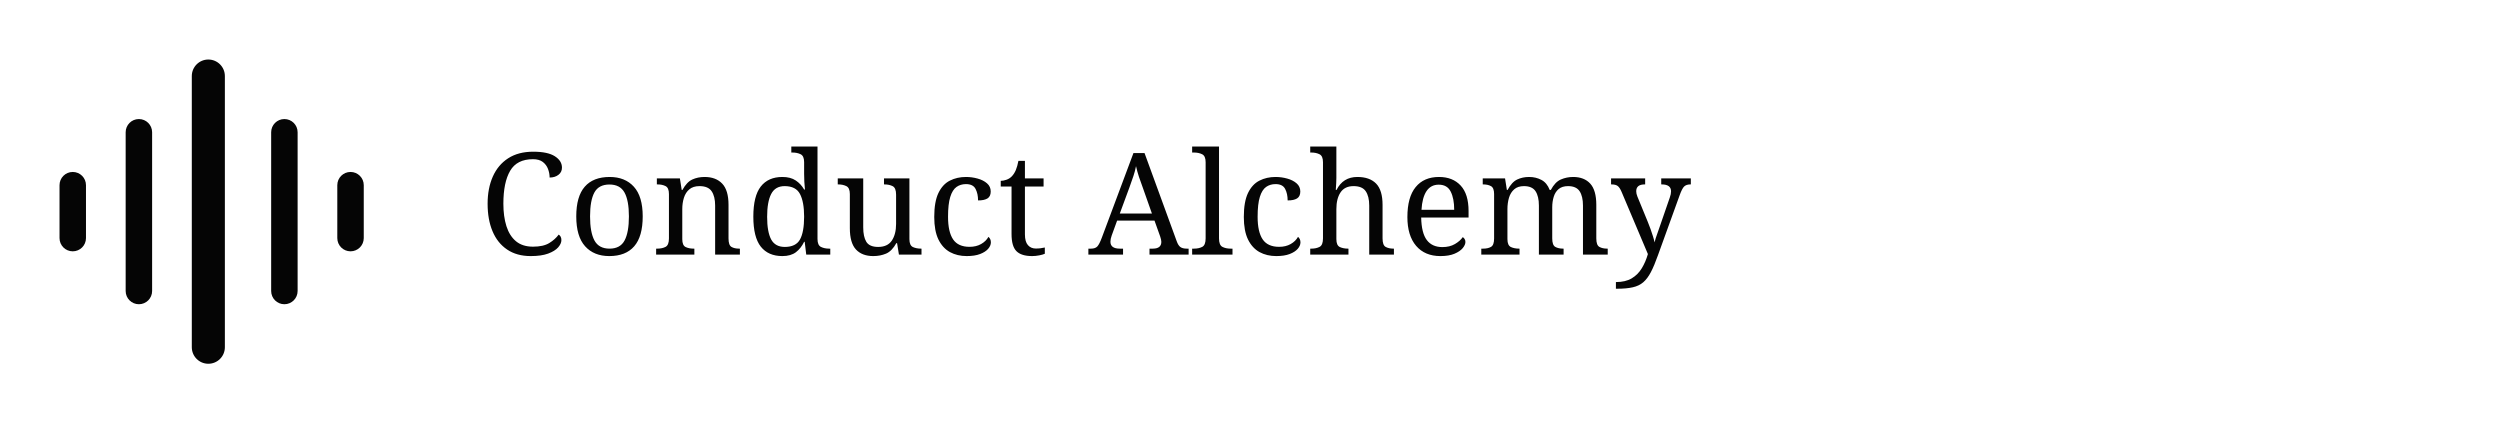
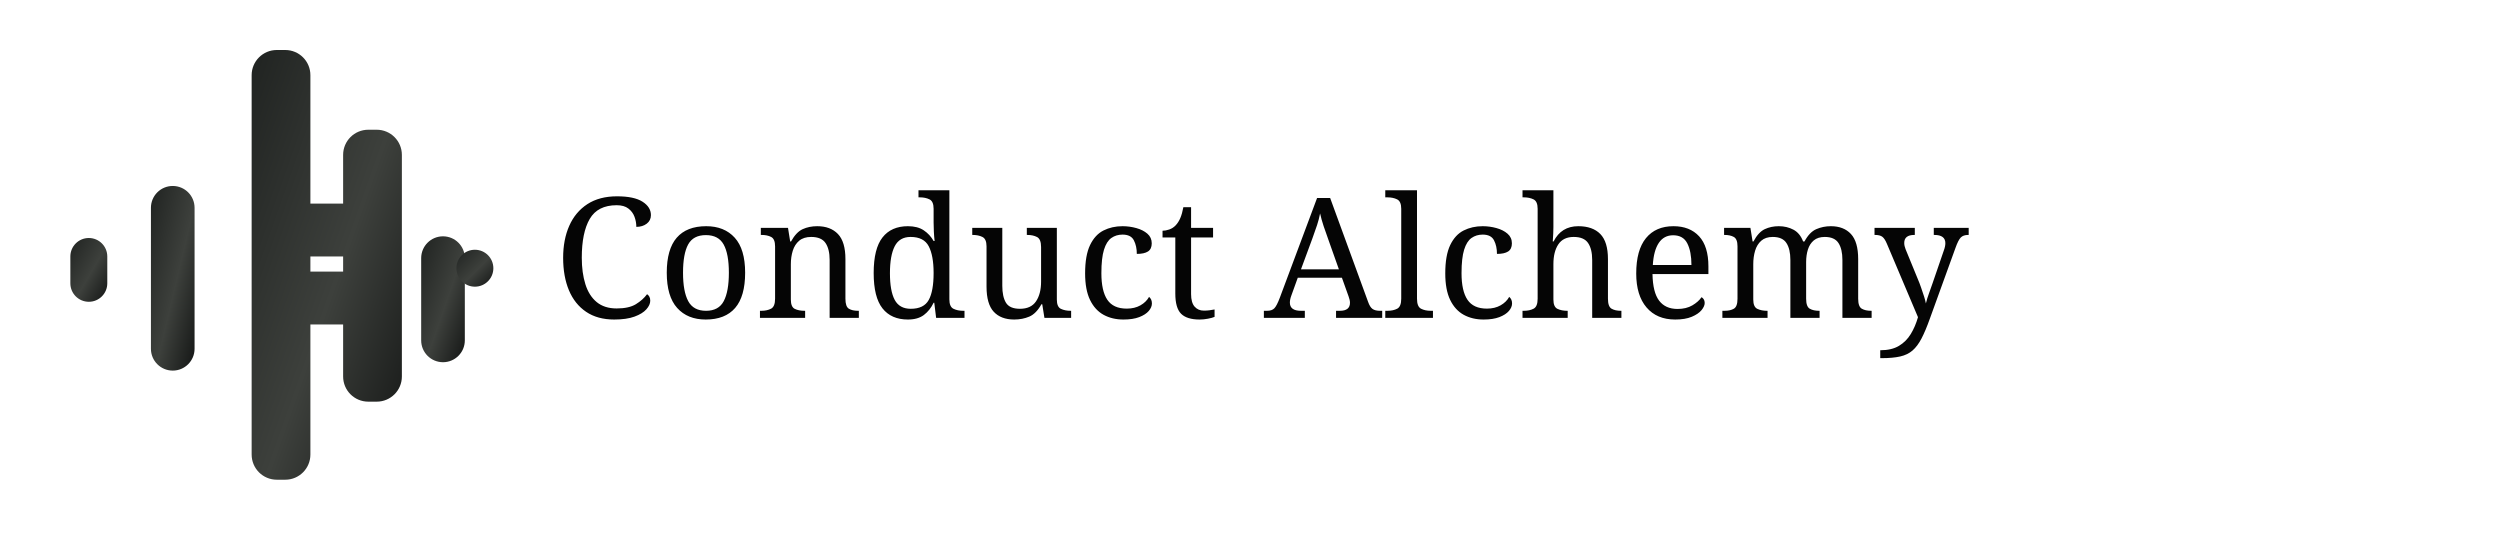
- <svg xmlns="http://www.w3.org/2000/svg" width="756" height="128" viewBox="0 0 756 128" role="img" aria-label="Conduct Alchemy logo black">
-   <rect width="756" height="128" fill="none" />
-   <g fill="#050505">
-     <rect x="18" y="52" width="8" height="24" rx="4" />
-     <rect x="38" y="36" width="8" height="56" rx="4" />
-     <rect x="58" y="18" width="10" height="92" rx="5" />
-     <rect x="82" y="36" width="8" height="56" rx="4" />
-     <rect x="102" y="52" width="8" height="24" rx="4" />
+ <svg xmlns="http://www.w3.org/2000/svg" width="1400" height="300" viewBox="0 0 1400 300" role="img" aria-label="Conduct Alchemy logo">
+   <defs>
+     <linearGradient id="motif" x1="0" y1="0" x2="1" y2="1">
+       <stop offset="0" stop-color="#202321" />
+       <stop offset="0.55" stop-color="#3d403c" />
+       <stop offset="1" stop-color="#141615" />
+     </linearGradient>
+   </defs>
+   <g transform="translate(30 28) scale(.47)" fill="url(#motif)">
+     <rect x="20" y="224" width="44" height="76" rx="22" />
+     <rect x="116" y="162" width="52" height="220" rx="26" />
+     <path d="M236 30c0-16.6 13.4-30 30-30h10c16.6 0 30 13.4 30 30v153h39v-58c0-16.6 13.4-30 30-30h10c16.6 0 30 13.4 30 30v264c0 16.6-13.4 30-30 30h-10c-16.6 0-30-13.4-30-30v-62h-39v155c0 16.6-13.4 30-30 30h-10c-16.6 0-30-13.4-30-30V30Zm70 216v18h39v-18h-39Z" />
+     <rect x="438" y="222" width="52" height="150" rx="26" />
+     <circle cx="502" cy="260" r="22" />
  </g>
-   <text x="145" y="77" fill="#050505" font-size="43" font-family="Cormorant Garamond, Georgia, serif" font-weight="500" letter-spacing="0.5">Conduct Alchemy</text>
+   <text x="310" y="178" fill="#050505" font-size="94" font-family="Cormorant Garamond, Georgia, serif" font-weight="500" letter-spacing="0.5">Conduct Alchemy</text>
</svg>
